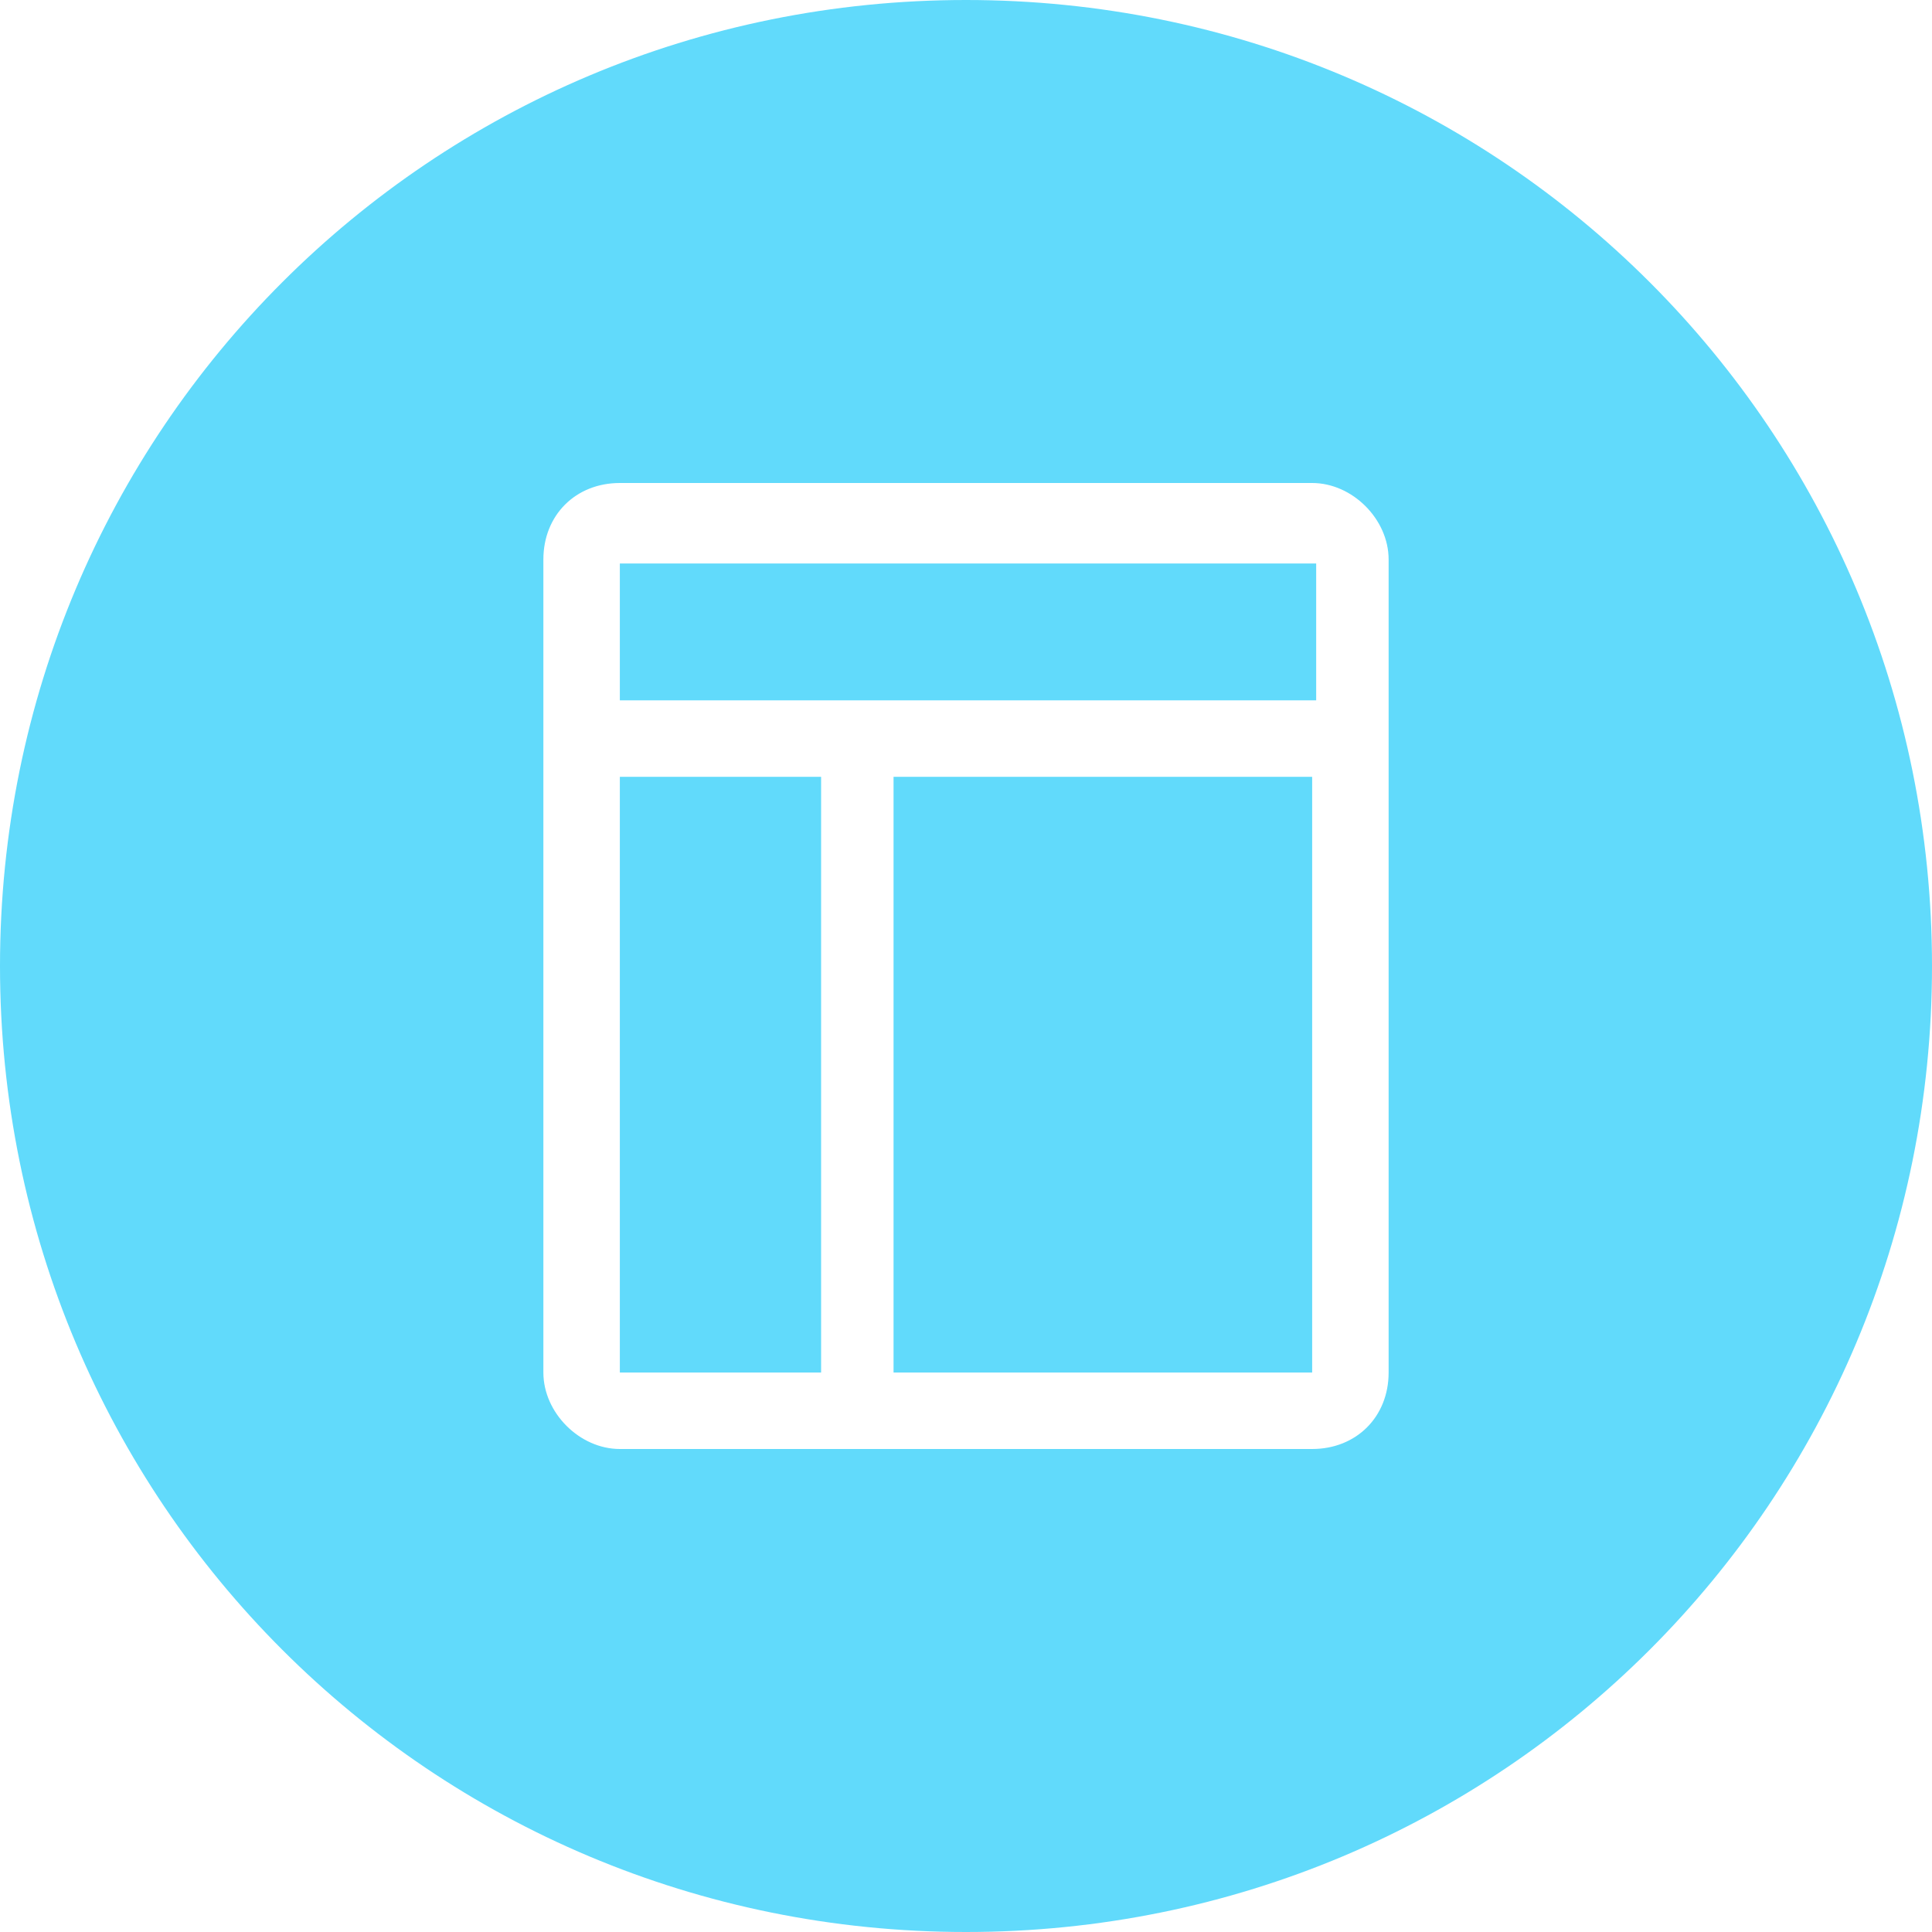
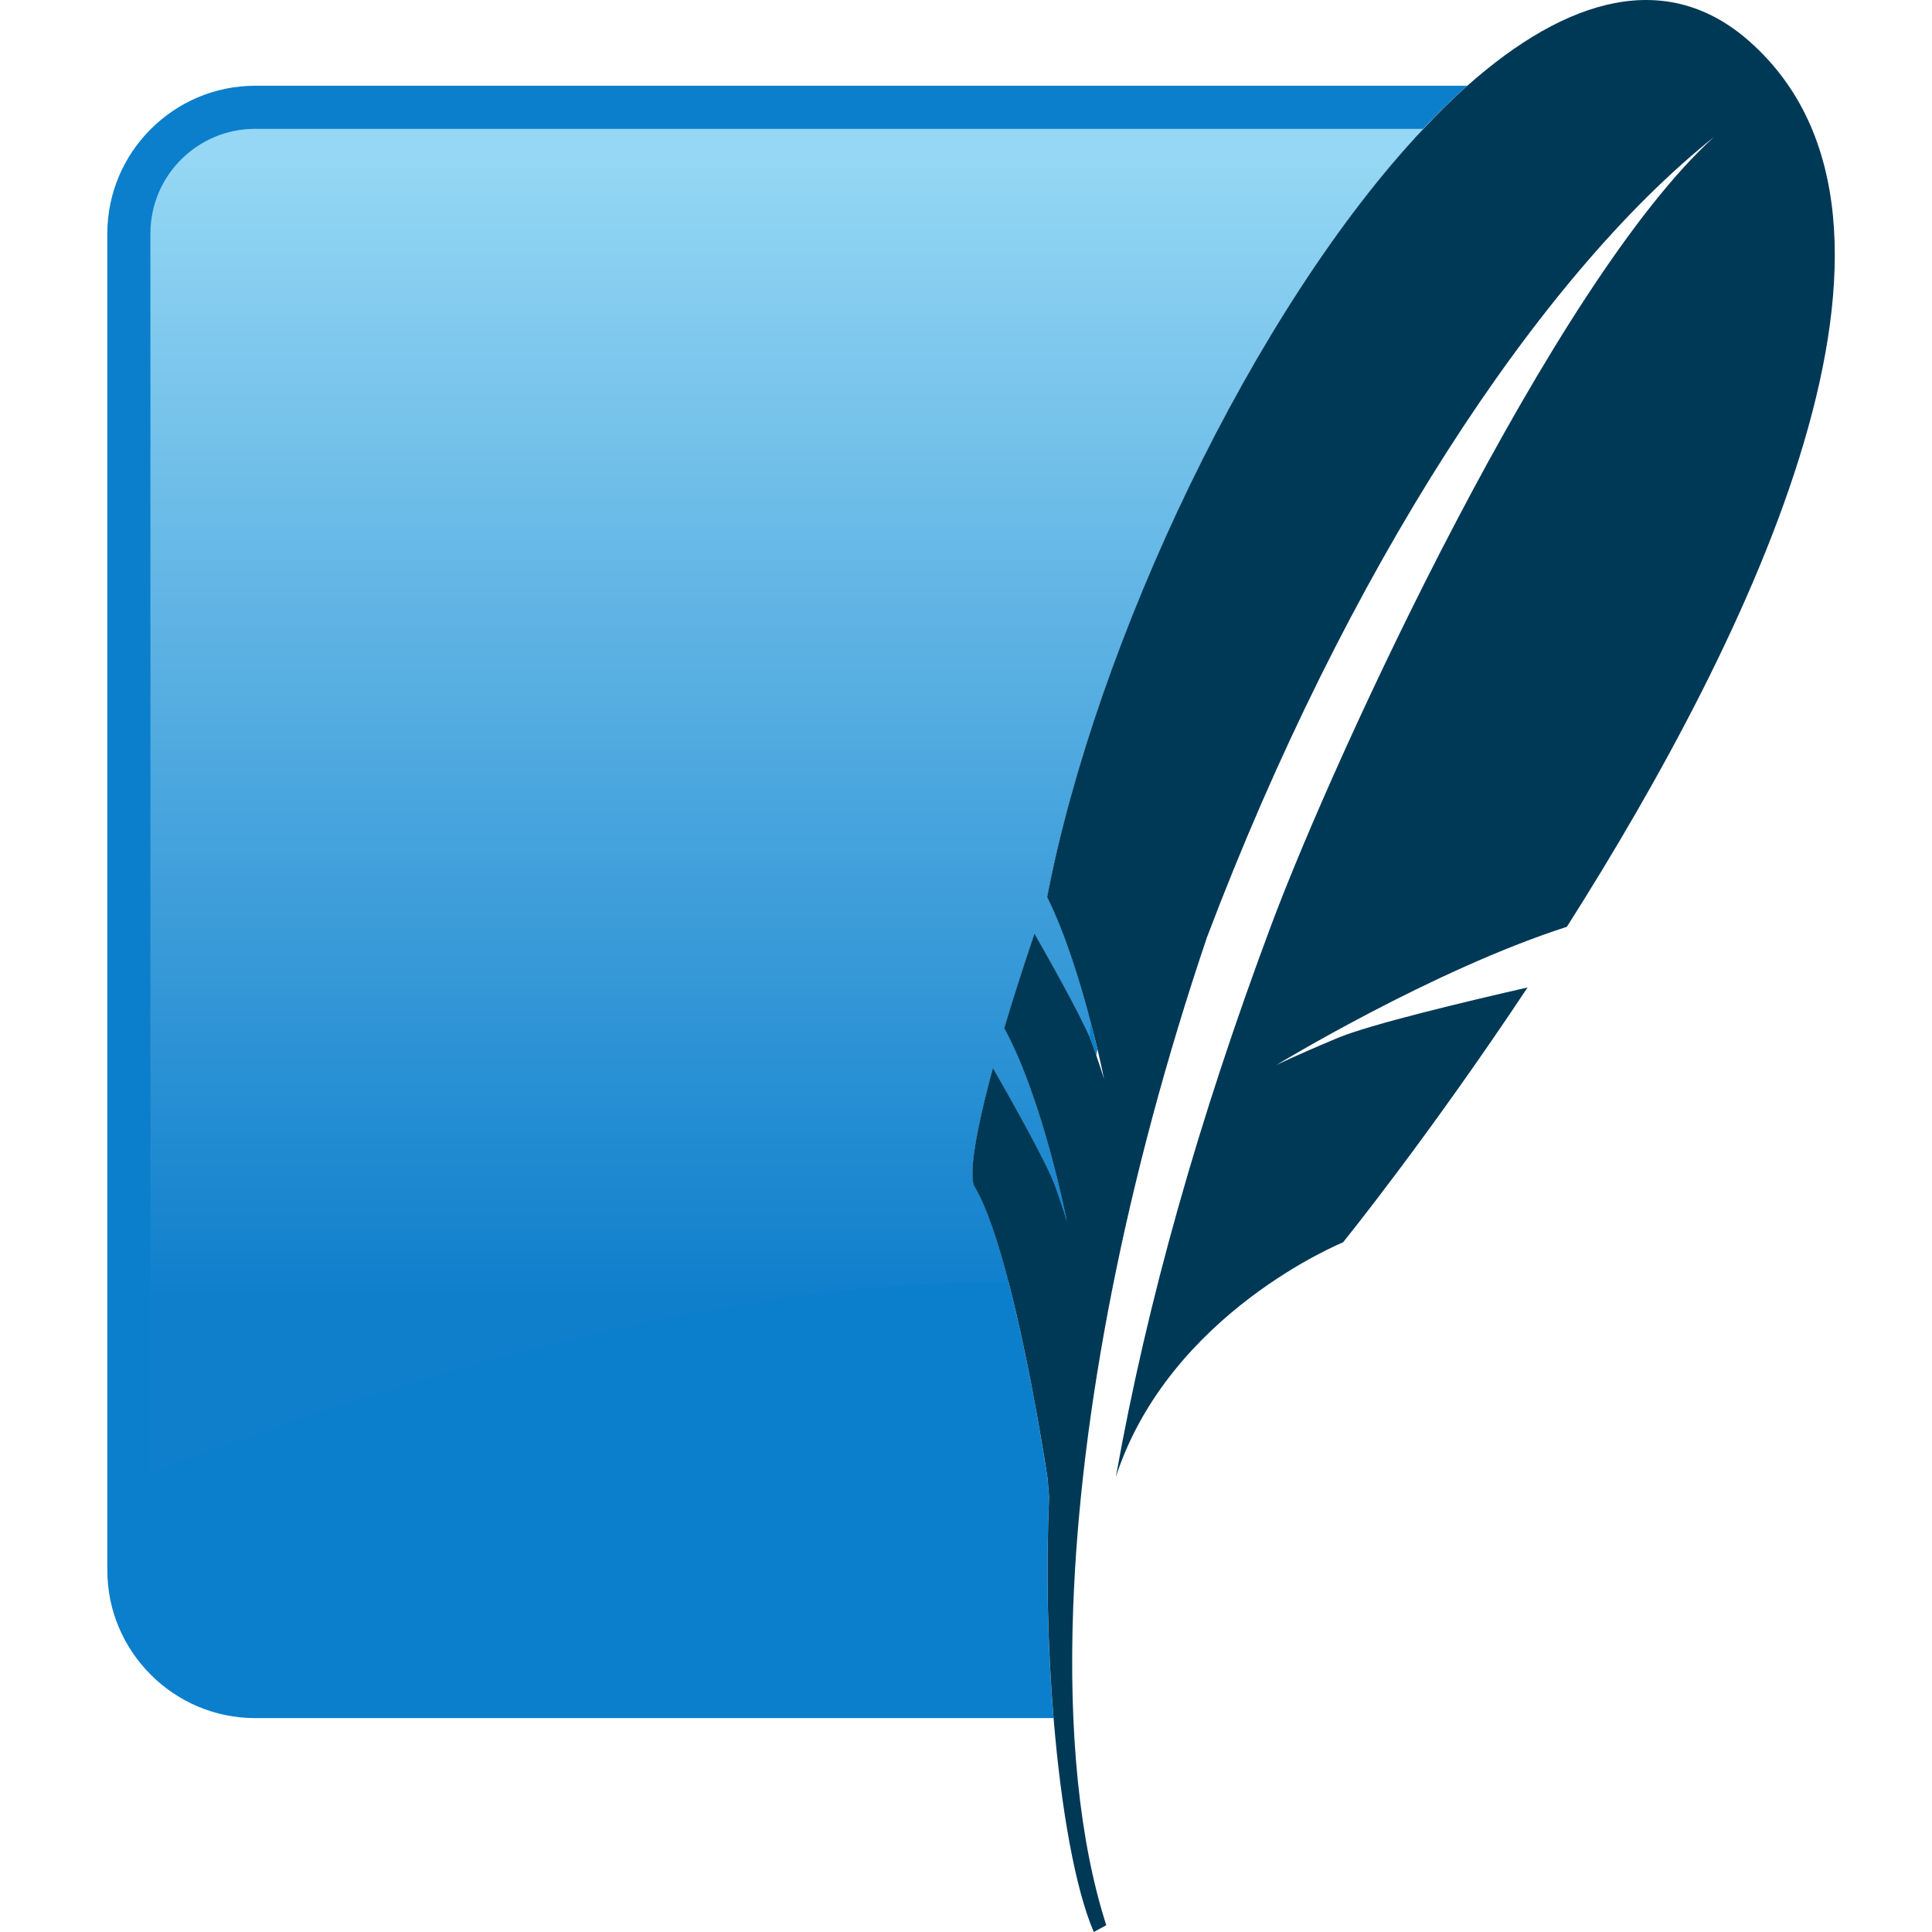
- <svg xmlns="http://www.w3.org/2000/svg" t="1656468723058" class="icon" viewBox="0 0 1024 1024" version="1.1" p-id="3824" width="256" height="256">
+ <svg xmlns="http://www.w3.org/2000/svg" viewBox="0 0 128 128">
  <defs>
-     <style type="text/css">@font-face { font-family: feedback-iconfont; src: url("//at.alicdn.com/t/font_1031158_u69w8yhxdu.woff2?t=1630033759944") format("woff2"), url("//at.alicdn.com/t/font_1031158_u69w8yhxdu.woff?t=1630033759944") format("woff"), url("//at.alicdn.com/t/font_1031158_u69w8yhxdu.ttf?t=1630033759944") format("truetype"); }
- </style>
+     <linearGradient id="sqlite-original-a" x1="-15.615" x2="-6.741" y1="-9.108" y2="-9.108" gradientTransform="rotate(90 -90.486 64.634) scale(9.2712)" gradientUnits="userSpaceOnUse">
+       <stop stop-color="#95d7f4" offset="0" />
+       <stop stop-color="#0f7fcc" offset=".92" />
+       <stop stop-color="#0f7fcc" offset="1" />
+     </linearGradient>
  </defs>
-   <path d="M512 0C228.267 0 0 228.267 0 512s228.267 512 512 512 512-228.267 512-512S795.733 0 512 0z m224 727.467c0 23.467-17.067 40.533-40.533 40.533H328.533c-21.333 0-40.533-19.2-40.533-40.533V296.533c0-23.467 17.067-40.533 40.533-40.533h366.933c21.333 0 40.533 19.2 40.533 40.533v430.933z" fill="#61dafb" p-id="3825" data-spm-anchor-id="a313x.7781069.0.i0" class="" />
-   <path d="M473.6 727.467h221.867V411.733H473.6v315.733zM328.533 727.467h106.667V411.733h-106.667v315.733zM328.533 296.533v74.667h369.067V298.667H328.533z" fill="#61dafb" p-id="3826" data-spm-anchor-id="a313x.7781069.0.i2" class="" />
+   <path d="M69.5 99.176c-.059-.73-.094-1.2-.094-1.2S67.2 83.087 64.57 78.642c-.414-.707.043-3.594 1.207-7.88.68 1.169 3.54 6.192 4.118 7.81.648 1.824.78 2.347.78 2.347s-1.57-8.082-4.144-12.797a162.286 162.286 0 012.004-6.265c.973 1.71 3.313 5.859 3.828 7.3.102.293.192.543.27.774.023-.137.05-.274.074-.414-.59-2.504-1.75-6.86-3.336-10.082 3.52-18.328 15.531-42.824 27.84-53.754H16.9c-5.387 0-9.789 4.406-9.789 9.789v88.57c0 5.383 4.406 9.789 9.79 9.789h52.897a118.657 118.657 0 01-.297-14.652" fill="#0b7fcc" />
+   <path d="M65.777 70.762c.68 1.168 3.54 6.188 4.117 7.809.649 1.824.781 2.347.781 2.347s-1.57-8.082-4.144-12.797a164.535 164.535 0 012.004-6.27c.887 1.567 2.922 5.169 3.652 6.872l.082-.961c-.648-2.496-1.633-5.766-2.898-8.328 3.242-16.871 13.68-38.97 24.926-50.898H16.899a6.94 6.94 0 00-6.934 6.933v82.11c17.527-6.731 38.664-12.88 56.855-12.614-.672-2.605-1.441-4.96-2.25-6.324-.414-.707.043-3.597 1.207-7.879" fill="url(#sqlite-original-a)" />
+   <path d="M115.95 2.781c-5.5-4.906-12.164-2.933-18.734 2.899a44.347 44.347 0 00-2.914 2.859c-11.25 11.926-21.684 34.023-24.926 50.895 1.262 2.563 2.25 5.832 2.894 8.328.168.64.32 1.242.442 1.754.285 1.207.437 1.996.437 1.996s-.101-.383-.515-1.582c-.078-.23-.168-.484-.27-.773-.043-.125-.105-.274-.172-.434-.734-1.703-2.765-5.305-3.656-6.867-.762 2.25-1.437 4.36-2.004 6.265 2.578 4.715 4.149 12.797 4.149 12.797s-.137-.523-.782-2.347c-.578-1.621-3.441-6.64-4.117-7.809-1.164 4.281-1.625 7.172-1.207 7.88.809 1.362 1.574 3.722 2.25 6.323 1.524 5.867 2.586 13.012 2.586 13.012s.031.469.094 1.2a118.653 118.653 0 00.297 14.651c.504 6.11 1.453 11.363 2.664 14.172l.828-.449c-1.781-5.535-2.504-12.793-2.188-21.156.48-12.793 3.422-28.215 8.856-44.289 9.191-24.27 21.938-43.738 33.602-53.035-10.633 9.602-25.023 40.684-29.332 52.195-4.82 12.891-8.238 24.984-10.301 36.574 3.55-10.863 15.047-15.53 15.047-15.53s5.637-6.958 12.227-16.888c-3.95.903-10.43 2.442-12.598 3.352-3.2 1.344-4.067 1.8-4.067 1.8s10.371-6.312 19.27-9.171c12.234-19.27 25.562-46.648 12.141-58.621" fill="#003956" />
</svg>
